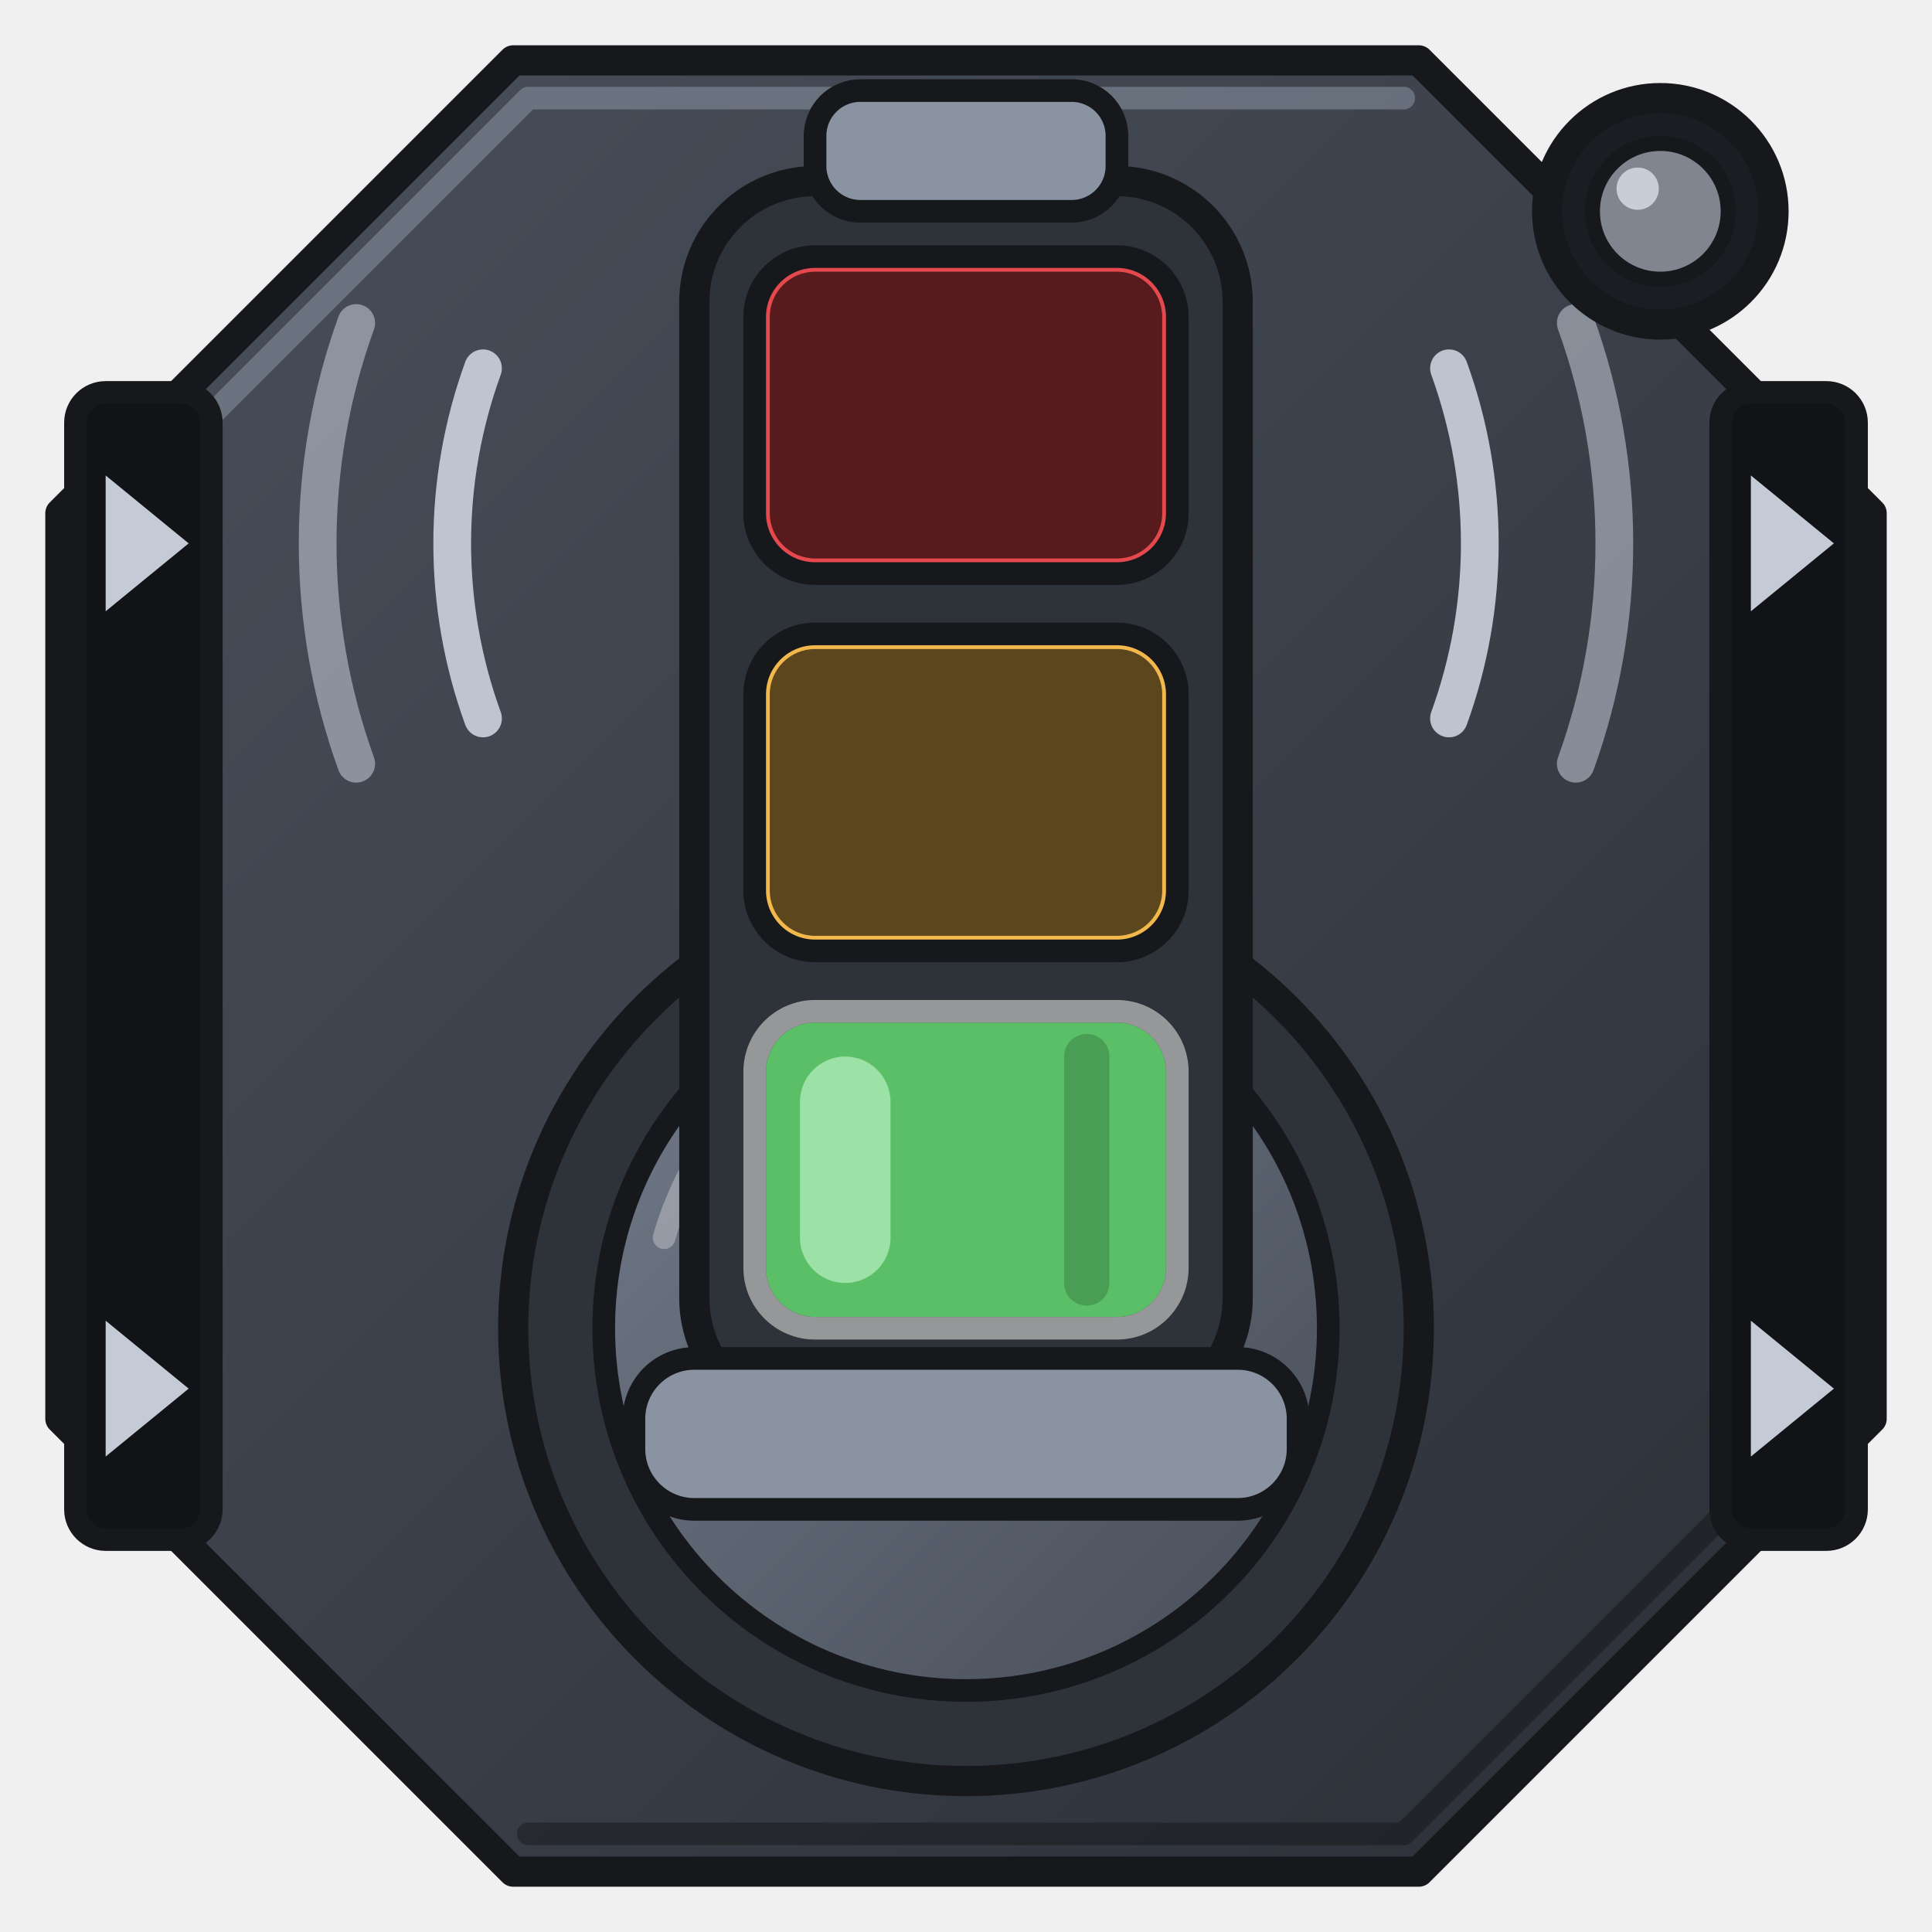
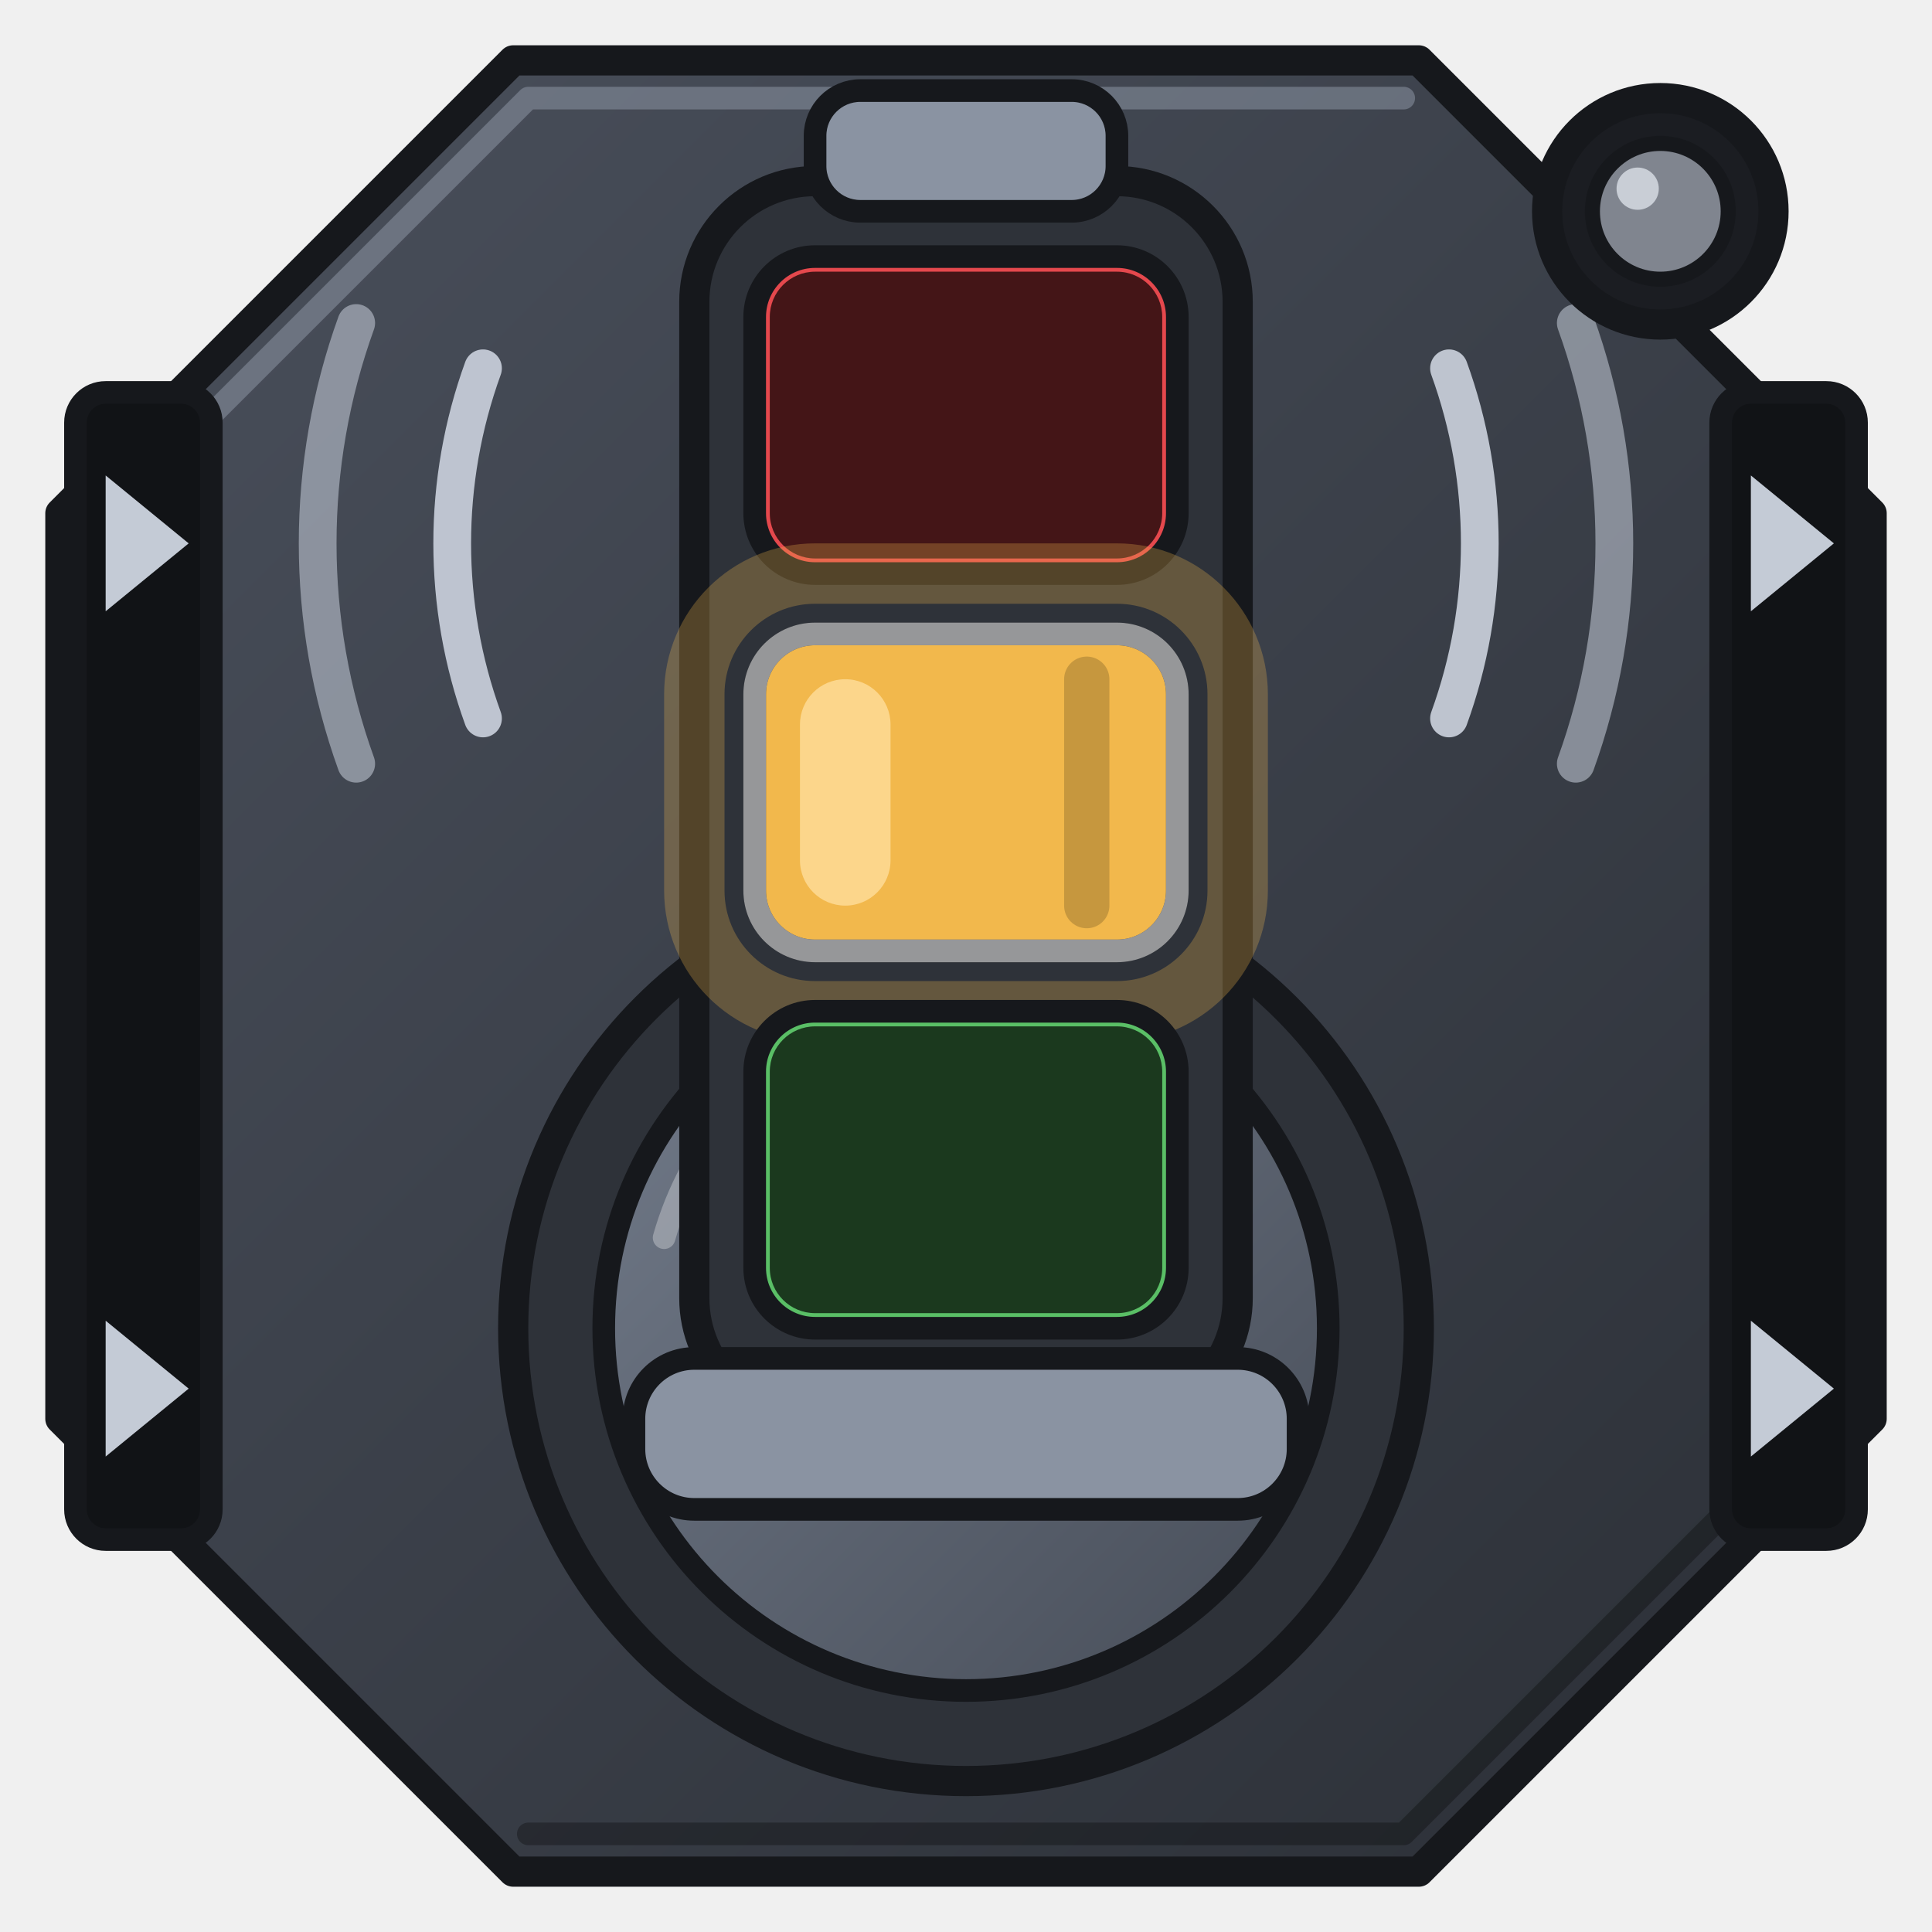
<svg xmlns="http://www.w3.org/2000/svg" width="128" height="128" viewBox="0 0 128 128">
  <defs>
    <linearGradient id="gb" x1="0" y1="0" x2="1" y2="1">
      <stop offset="0" stop-color="#4A505C" />
      <stop offset="1" stop-color="#2B2F36" />
    </linearGradient>
    <linearGradient id="gs" x1="0" y1="0" x2="1" y2="1">
      <stop offset="0" stop-color="#727B8A" />
      <stop offset="1" stop-color="#474D58" />
    </linearGradient>
  </defs>
  <path d="M34,4 L94,4 L124,34 L124,94 L94,124 L34,124 L4,94 L4,34 Z" fill="url(#gb)" stroke="#16181C" stroke-width="2" stroke-linejoin="round" stroke-linecap="round" />
  <path d="M35,6.5 H93 M6.5,35 V93 M35,6.5 L6.5,35" fill="none" stroke="#8A93A2" stroke-width="1.5" stroke-linejoin="round" stroke-linecap="round" opacity="0.55" />
  <path d="M35,121.5 H93 M121.5,35 V93 M93,121.5 L121.5,93" fill="none" stroke="#000000" stroke-width="1.5" stroke-linejoin="round" stroke-linecap="round" opacity="0.3" />
  <rect x="5" y="26" width="9" height="76" rx="2" fill="#111316" stroke="#16181C" stroke-width="1.5" stroke-linejoin="round" stroke-linecap="round" />
  <path d="M7,31.5 L12.5,36 L7,40.5 Z" fill="#C4CBD6" />
  <path d="M7,87.5 L12.5,92 L7,96.5 Z" fill="#C4CBD6" />
  <rect x="114" y="26" width="9" height="76" rx="2" fill="#111316" stroke="#16181C" stroke-width="1.5" stroke-linejoin="round" stroke-linecap="round" />
  <path d="M116,31.5 L121.5,36 L116,40.5 Z" fill="#C4CBD6" />
  <path d="M116,87.5 L121.5,92 L116,96.5 Z" fill="#C4CBD6" />
  <circle cx="64" cy="88" r="30" fill="#2E3239" stroke="#16181C" stroke-width="2" stroke-linejoin="round" stroke-linecap="round" />
  <circle cx="64" cy="88" r="24" fill="url(#gs)" stroke="#16181C" stroke-width="1.5" stroke-linejoin="round" stroke-linecap="round" />
  <path d="M44,82 A22,22 0 0 1 56,68" fill="none" stroke="#FFFFFF" stroke-width="1.5" stroke-linejoin="round" stroke-linecap="round" opacity="0.3" />
  <path d="M32.0,24.4 A34,34 0 0 0 32.0,47.6" fill="none" stroke="#C4CBD6" stroke-width="2.5" stroke-linejoin="round" stroke-linecap="round" opacity="0.95" />
  <path d="M96.0,47.6 A34,34 0 0 0 96.0,24.4" fill="none" stroke="#C4CBD6" stroke-width="2.5" stroke-linejoin="round" stroke-linecap="round" opacity="0.95" />
  <path d="M23.6,21.4 A43,43 0 0 0 23.6,50.6" fill="none" stroke="#C4CBD6" stroke-width="2.5" stroke-linejoin="round" stroke-linecap="round" opacity="0.57" />
  <path d="M104.4,50.6 A43,43 0 0 0 104.4,21.4" fill="none" stroke="#C4CBD6" stroke-width="2.5" stroke-linejoin="round" stroke-linecap="round" opacity="0.57" />
  <rect x="46" y="12" width="36" height="82" rx="8" fill="#2E3239" stroke="#16181C" stroke-width="2" stroke-linejoin="round" stroke-linecap="round" />
  <rect x="50" y="17" width="28" height="21" rx="4" fill="#E5484D" stroke="#16181C" stroke-width="1.5" stroke-linejoin="round" stroke-linecap="round" />
-   <rect x="51" y="18" width="26" height="19" rx="3" fill="#000000" opacity="0.62" />
+   <rect x="51" y="18" width="26" height="19" rx="3" fill="#000000" opacity="0.7" />
  <rect x="50" y="42" width="28" height="21" rx="4" fill="#F2B84C" stroke="#16181C" stroke-width="1.5" stroke-linejoin="round" stroke-linecap="round" />
-   <rect x="51" y="43" width="26" height="19" rx="3" fill="#000000" opacity="0.62" />
+   <rect x="46" y="38" width="36" height="29" rx="8" fill="none" stroke="#F2B84C" stroke-width="4" stroke-linejoin="round" stroke-linecap="round" opacity="0.28" />
+   <rect x="53" y="45" width="6" height="15" rx="3" fill="#FFE0A0" opacity="0.75" />
+   <path d="M72,45 V60" fill="none" stroke="#000000" stroke-width="3" stroke-linejoin="round" stroke-linecap="round" opacity="0.18" />
+   <rect x="50" y="42" width="28" height="21" rx="4" fill="none" stroke="#FFFFFF" stroke-width="1.5" stroke-linejoin="round" stroke-linecap="round" opacity="0.55" />
  <rect x="50" y="67" width="28" height="21" rx="4" fill="#5ABF66" stroke="#16181C" stroke-width="1.5" stroke-linejoin="round" stroke-linecap="round" />
-   <rect x="53" y="70" width="6" height="15" rx="3" fill="#B2ECB9" opacity="0.75" />
-   <path d="M72,70 V85" fill="none" stroke="#000000" stroke-width="3" stroke-linejoin="round" stroke-linecap="round" opacity="0.18" />
-   <rect x="50" y="67" width="28" height="21" rx="4" fill="none" stroke="#FFFFFF" stroke-width="1.5" stroke-linejoin="round" stroke-linecap="round" opacity="0.55" />
+   <rect x="51" y="68" width="26" height="19" rx="3" fill="#000000" opacity="0.7" />
  <rect x="54" y="6" width="20" height="8" rx="3" fill="#8A93A2" stroke="#16181C" stroke-width="1.5" stroke-linejoin="round" stroke-linecap="round" />
  <rect x="42" y="90" width="44" height="10" rx="4" fill="#8A93A2" stroke="#16181C" stroke-width="1.5" stroke-linejoin="round" stroke-linecap="round" />
  <circle cx="110" cy="14" r="7.5" fill="#1B1D22" stroke="#16181C" stroke-width="2" stroke-linejoin="round" stroke-linecap="round" />
  <circle cx="110" cy="14" r="4.5" fill="#80858F" stroke="#16181C" stroke-width="1" stroke-linejoin="round" stroke-linecap="round" />
  <circle cx="108.5" cy="12.5" r="1.4" fill="#C9CED6" />
</svg>
